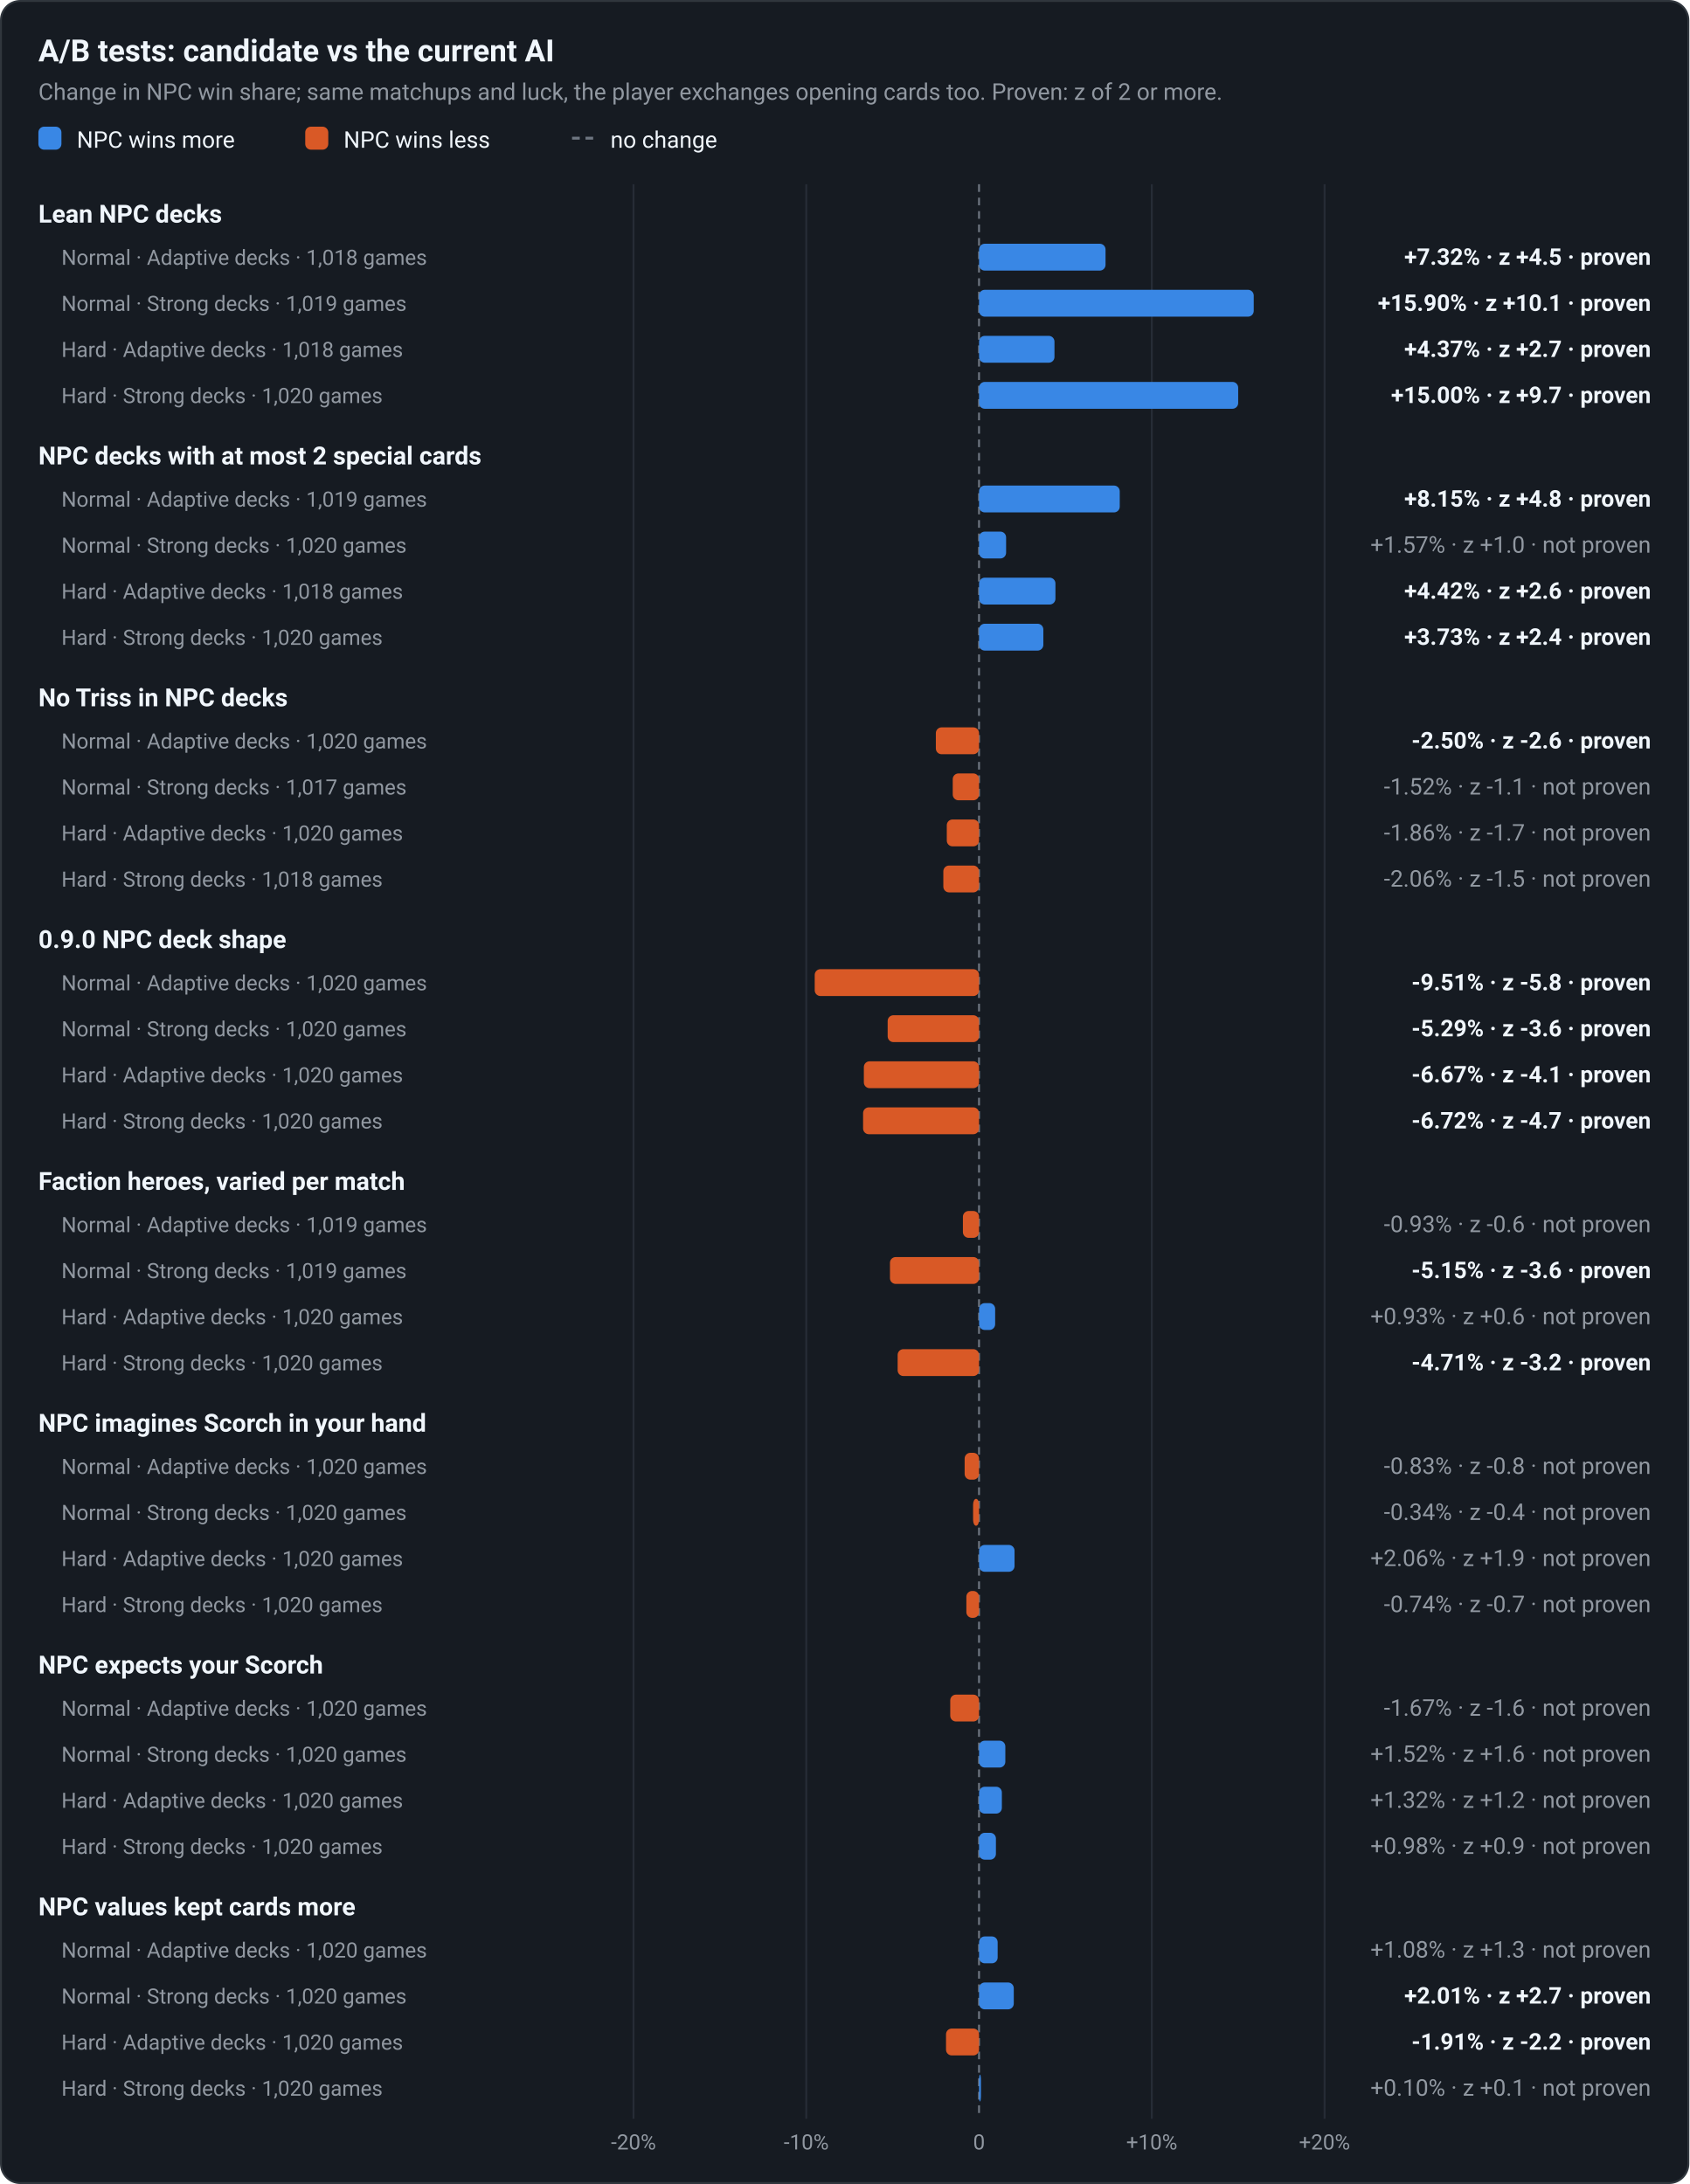
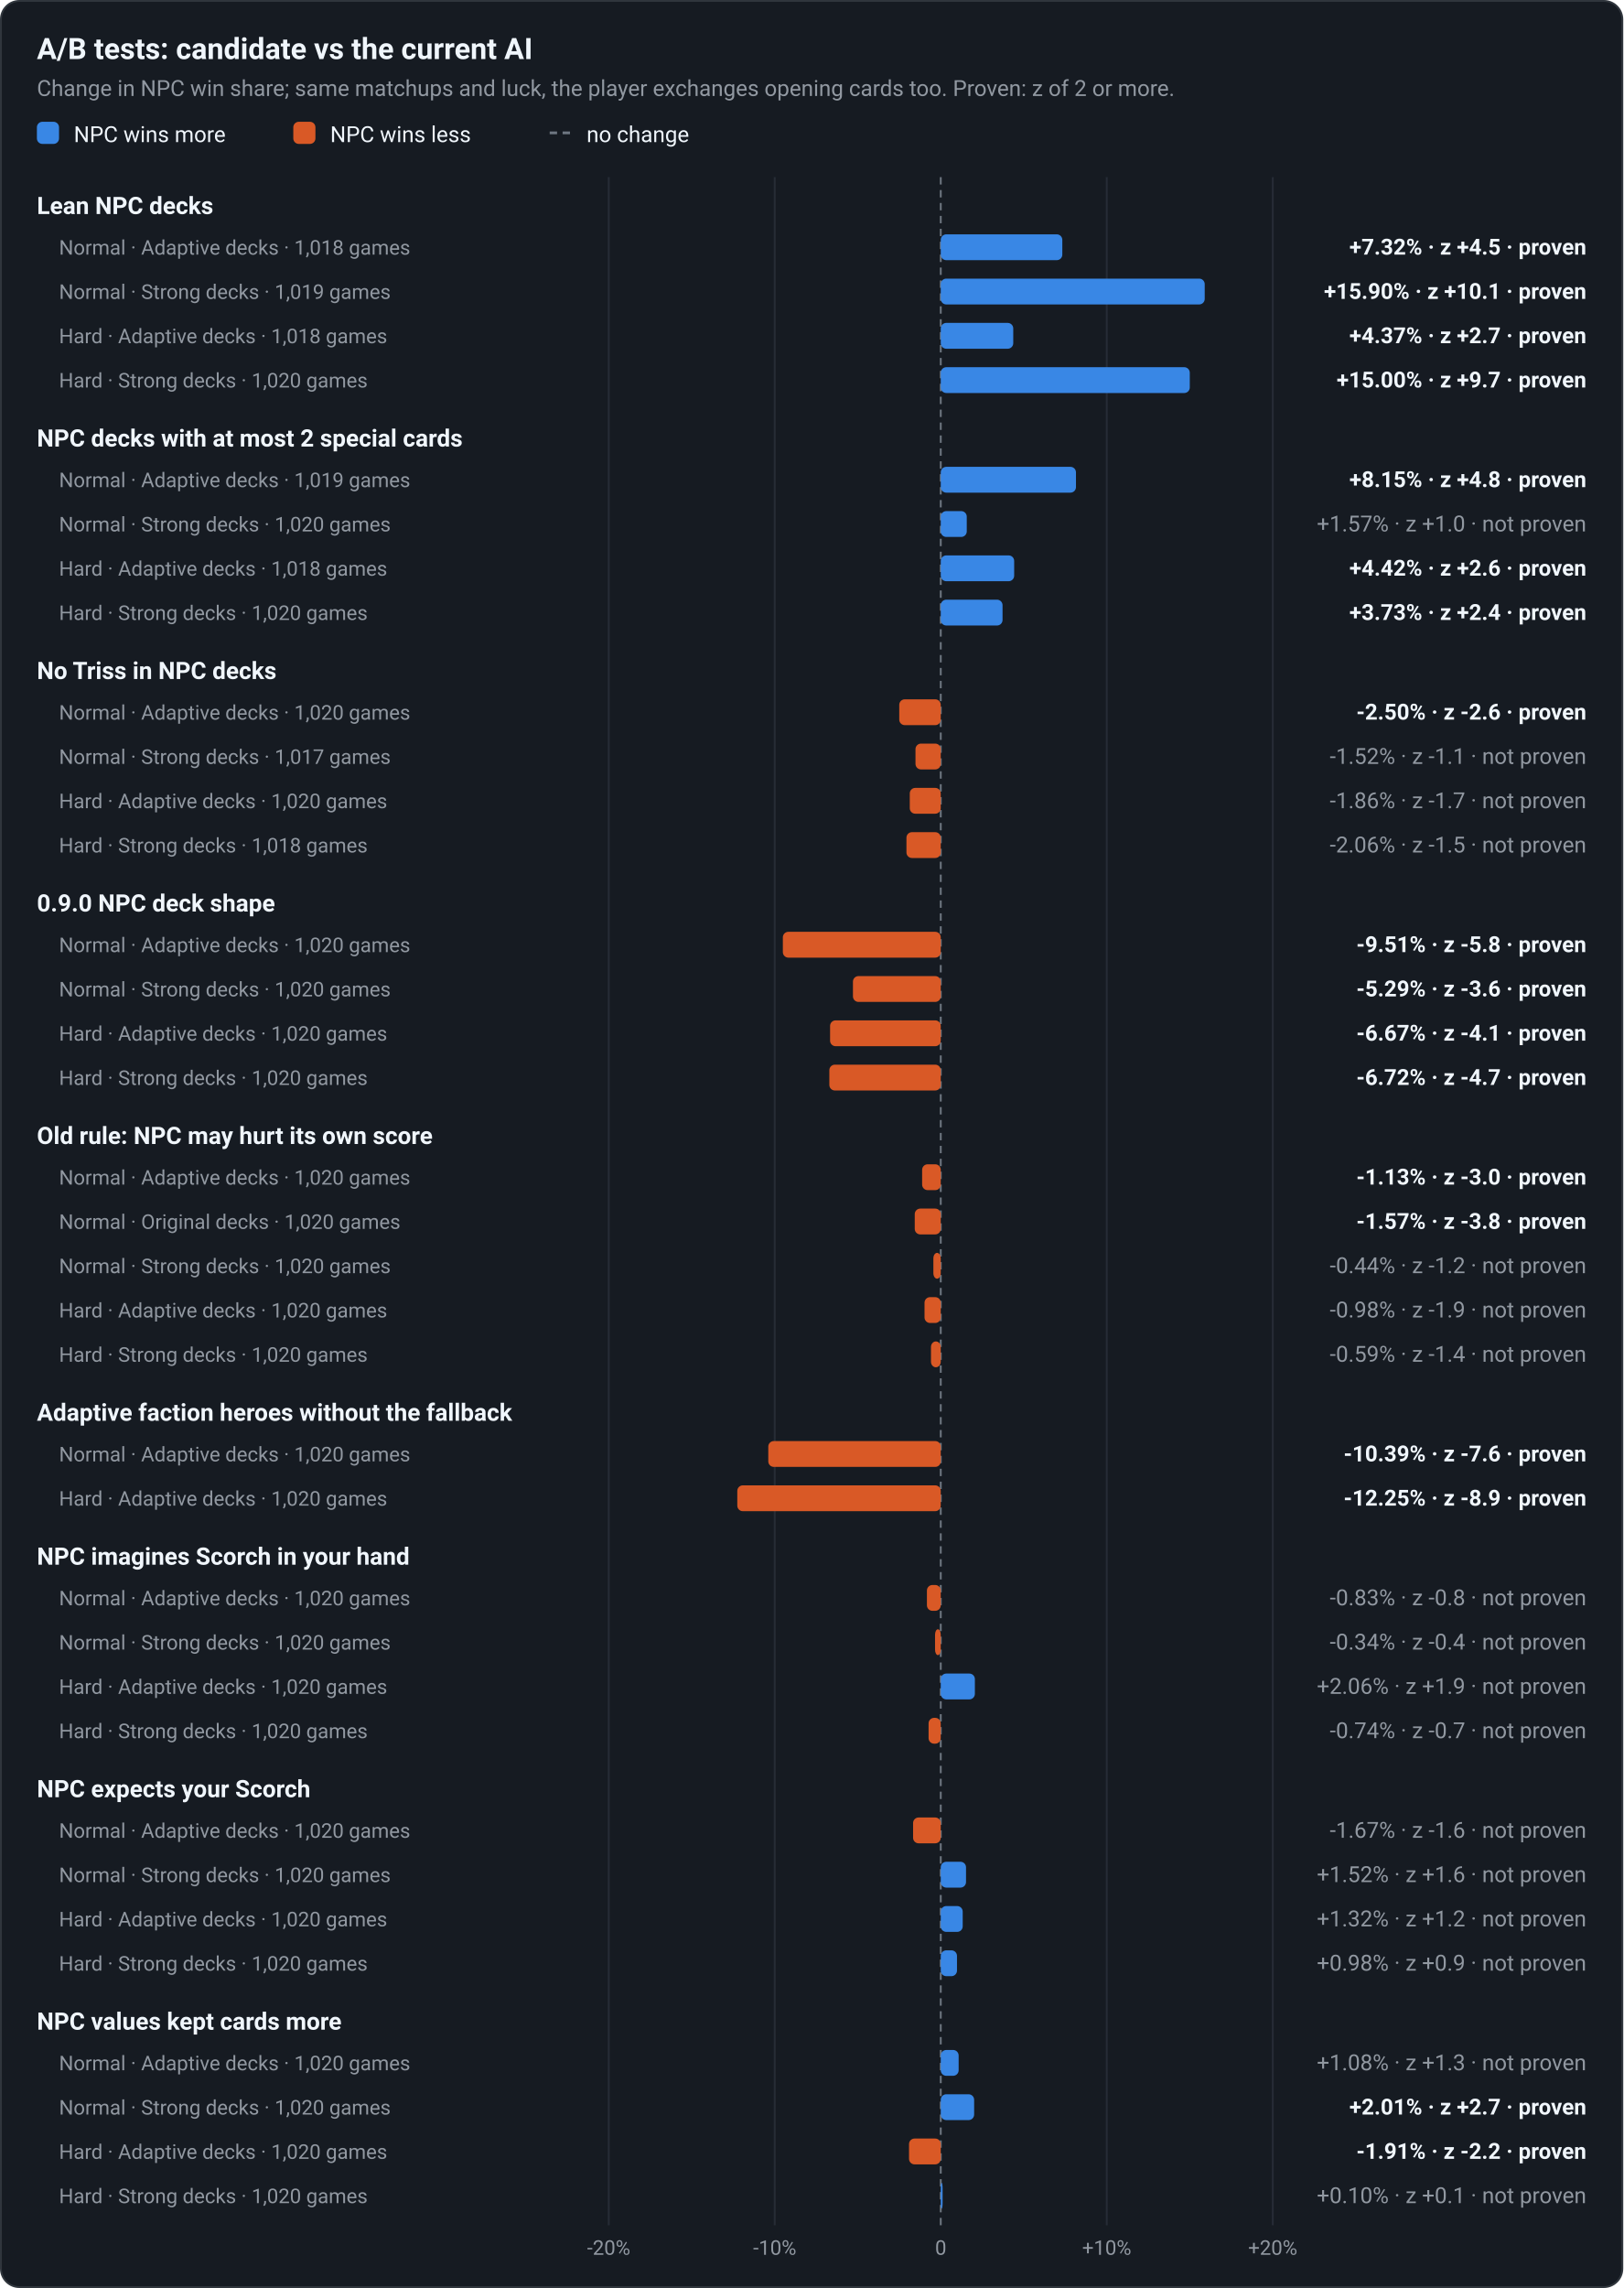
- <svg xmlns="http://www.w3.org/2000/svg" width="880" height="1138" viewBox="0 0 880 1138" font-family="system-ui,-apple-system,'Segoe UI',Roboto,Helvetica,Arial,sans-serif" role="img" aria-label="A/B tests: candidate vs the current AI">
-   <rect x="0.5" y="0.5" width="879" height="1137" rx="10" fill="#161b22" stroke="#30363d" />
+ <svg xmlns="http://www.w3.org/2000/svg" width="880" height="1240" viewBox="0 0 880 1240" font-family="system-ui,-apple-system,'Segoe UI',Roboto,Helvetica,Arial,sans-serif" role="img" aria-label="A/B tests: candidate vs the current AI">
+   <rect x="0.5" y="0.5" width="879" height="1239" rx="10" fill="#161b22" stroke="#30363d" />
  <text x="20.0" y="32.0" fill="#f0f6fc" font-size="16" font-weight="600" text-anchor="start">A/B tests: candidate vs the current AI</text>
  <text x="20.0" y="52.0" fill="#9198a1" font-size="12" font-weight="400" text-anchor="start">Change in NPC win share; same matchups and luck, the player exchanges opening cards too. Proven: z of 2 or more.</text>
  <rect x="20" y="66" width="12" height="12" rx="3" fill="#3987e5" />
  <text x="40.0" y="77.0" fill="#f0f6fc" font-size="12" font-weight="400" text-anchor="start">NPC wins more</text>
  <rect x="159" y="66" width="12" height="12" rx="3" fill="#d95926" />
  <text x="179.0" y="77.0" fill="#f0f6fc" font-size="12" font-weight="400" text-anchor="start">NPC wins less</text>
  <line x1="298" y1="72" x2="312" y2="72" stroke="#6e7681" stroke-width="1.5" stroke-dasharray="4 3" />
  <text x="318.0" y="77.0" fill="#f0f6fc" font-size="12" font-weight="400" text-anchor="start">no change</text>
-   <line x1="330.0" y1="96" x2="330.0" y2="1104" stroke="#262c36" />
-   <text x="330.0" y="1120.0" fill="#9198a1" font-size="11" font-weight="400" text-anchor="middle">-20%</text>
-   <line x1="420.0" y1="96" x2="420.0" y2="1104" stroke="#262c36" />
-   <text x="420.0" y="1120.0" fill="#9198a1" font-size="11" font-weight="400" text-anchor="middle">-10%</text>
-   <line x1="510.0" y1="96" x2="510.0" y2="1104" stroke="#6e7681" stroke-dasharray="4 3" />
-   <text x="510.0" y="1120.0" fill="#9198a1" font-size="11" font-weight="400" text-anchor="middle">0</text>
-   <line x1="600.0" y1="96" x2="600.0" y2="1104" stroke="#262c36" />
-   <text x="600.0" y="1120.0" fill="#9198a1" font-size="11" font-weight="400" text-anchor="middle">+10%</text>
-   <line x1="690.0" y1="96" x2="690.0" y2="1104" stroke="#262c36" />
-   <text x="690.0" y="1120.0" fill="#9198a1" font-size="11" font-weight="400" text-anchor="middle">+20%</text>
+   <line x1="330.0" y1="96" x2="330.0" y2="1206" stroke="#262c36" />
+   <text x="330.0" y="1222.0" fill="#9198a1" font-size="11" font-weight="400" text-anchor="middle">-20%</text>
+   <line x1="420.0" y1="96" x2="420.0" y2="1206" stroke="#262c36" />
+   <text x="420.0" y="1222.0" fill="#9198a1" font-size="11" font-weight="400" text-anchor="middle">-10%</text>
+   <line x1="510.0" y1="96" x2="510.0" y2="1206" stroke="#6e7681" stroke-dasharray="4 3" />
+   <text x="510.0" y="1222.0" fill="#9198a1" font-size="11" font-weight="400" text-anchor="middle">0</text>
+   <line x1="600.0" y1="96" x2="600.0" y2="1206" stroke="#262c36" />
+   <text x="600.0" y="1222.0" fill="#9198a1" font-size="11" font-weight="400" text-anchor="middle">+10%</text>
+   <line x1="690.0" y1="96" x2="690.0" y2="1206" stroke="#262c36" />
+   <text x="690.0" y="1222.0" fill="#9198a1" font-size="11" font-weight="400" text-anchor="middle">+20%</text>
  <text x="20.0" y="116.0" fill="#f0f6fc" font-size="13" font-weight="600" text-anchor="start">Lean NPC decks</text>
  <text x="32.0" y="138.0" fill="#9198a1" font-size="11" font-weight="400" text-anchor="start">Normal · Adaptive decks · 1,018 games</text>
  <rect x="510.0" y="127.0" width="65.9" height="14" rx="3" fill="#3987e5" />
  <text x="860.0" y="138.0" fill="#f0f6fc" font-size="12" font-weight="600" text-anchor="end">+7.32% · z +4.5 · proven</text>
  <text x="32.0" y="162.0" fill="#9198a1" font-size="11" font-weight="400" text-anchor="start">Normal · Strong decks · 1,019 games</text>
  <rect x="510.0" y="151.0" width="143.1" height="14" rx="3" fill="#3987e5" />
  <text x="860.0" y="162.0" fill="#f0f6fc" font-size="12" font-weight="600" text-anchor="end">+15.90% · z +10.1 · proven</text>
  <text x="32.0" y="186.0" fill="#9198a1" font-size="11" font-weight="400" text-anchor="start">Hard · Adaptive decks · 1,018 games</text>
  <rect x="510.0" y="175.0" width="39.3" height="14" rx="3" fill="#3987e5" />
  <text x="860.0" y="186.0" fill="#f0f6fc" font-size="12" font-weight="600" text-anchor="end">+4.37% · z +2.7 · proven</text>
  <text x="32.0" y="210.0" fill="#9198a1" font-size="11" font-weight="400" text-anchor="start">Hard · Strong decks · 1,020 games</text>
  <rect x="510.0" y="199.0" width="135.0" height="14" rx="3" fill="#3987e5" />
  <text x="860.0" y="210.0" fill="#f0f6fc" font-size="12" font-weight="600" text-anchor="end">+15.00% · z +9.7 · proven</text>
  <text x="20.0" y="242.0" fill="#f0f6fc" font-size="13" font-weight="600" text-anchor="start">NPC decks with at most 2 special cards</text>
  <text x="32.0" y="264.0" fill="#9198a1" font-size="11" font-weight="400" text-anchor="start">Normal · Adaptive decks · 1,019 games</text>
  <rect x="510.0" y="253.0" width="73.3" height="14" rx="3" fill="#3987e5" />
  <text x="860.0" y="264.0" fill="#f0f6fc" font-size="12" font-weight="600" text-anchor="end">+8.15% · z +4.8 · proven</text>
  <text x="32.0" y="288.0" fill="#9198a1" font-size="11" font-weight="400" text-anchor="start">Normal · Strong decks · 1,020 games</text>
  <rect x="510.0" y="277.0" width="14.1" height="14" rx="3" fill="#3987e5" />
  <text x="860.0" y="288.0" fill="#9198a1" font-size="12" font-weight="400" text-anchor="end">+1.57% · z +1.0 · not proven</text>
  <text x="32.0" y="312.0" fill="#9198a1" font-size="11" font-weight="400" text-anchor="start">Hard · Adaptive decks · 1,018 games</text>
  <rect x="510.0" y="301.0" width="39.8" height="14" rx="3" fill="#3987e5" />
  <text x="860.0" y="312.0" fill="#f0f6fc" font-size="12" font-weight="600" text-anchor="end">+4.42% · z +2.6 · proven</text>
  <text x="32.0" y="336.0" fill="#9198a1" font-size="11" font-weight="400" text-anchor="start">Hard · Strong decks · 1,020 games</text>
  <rect x="510.0" y="325.0" width="33.5" height="14" rx="3" fill="#3987e5" />
  <text x="860.0" y="336.0" fill="#f0f6fc" font-size="12" font-weight="600" text-anchor="end">+3.73% · z +2.4 · proven</text>
  <text x="20.0" y="368.0" fill="#f0f6fc" font-size="13" font-weight="600" text-anchor="start">No Triss in NPC decks</text>
  <text x="32.0" y="390.0" fill="#9198a1" font-size="11" font-weight="400" text-anchor="start">Normal · Adaptive decks · 1,020 games</text>
  <rect x="487.5" y="379.0" width="22.5" height="14" rx="3" fill="#d95926" />
  <text x="860.0" y="390.0" fill="#f0f6fc" font-size="12" font-weight="600" text-anchor="end">-2.50% · z -2.6 · proven</text>
  <text x="32.0" y="414.0" fill="#9198a1" font-size="11" font-weight="400" text-anchor="start">Normal · Strong decks · 1,017 games</text>
  <rect x="496.3" y="403.0" width="13.7" height="14" rx="3" fill="#d95926" />
  <text x="860.0" y="414.0" fill="#9198a1" font-size="12" font-weight="400" text-anchor="end">-1.52% · z -1.1 · not proven</text>
  <text x="32.0" y="438.0" fill="#9198a1" font-size="11" font-weight="400" text-anchor="start">Hard · Adaptive decks · 1,020 games</text>
  <rect x="493.2" y="427.0" width="16.8" height="14" rx="3" fill="#d95926" />
  <text x="860.0" y="438.0" fill="#9198a1" font-size="12" font-weight="400" text-anchor="end">-1.86% · z -1.7 · not proven</text>
  <text x="32.0" y="462.0" fill="#9198a1" font-size="11" font-weight="400" text-anchor="start">Hard · Strong decks · 1,018 games</text>
  <rect x="491.4" y="451.0" width="18.6" height="14" rx="3" fill="#d95926" />
  <text x="860.0" y="462.0" fill="#9198a1" font-size="12" font-weight="400" text-anchor="end">-2.06% · z -1.5 · not proven</text>
  <text x="20.0" y="494.0" fill="#f0f6fc" font-size="13" font-weight="600" text-anchor="start">0.9.0 NPC deck shape</text>
  <text x="32.0" y="516.0" fill="#9198a1" font-size="11" font-weight="400" text-anchor="start">Normal · Adaptive decks · 1,020 games</text>
  <rect x="424.4" y="505.0" width="85.6" height="14" rx="3" fill="#d95926" />
  <text x="860.0" y="516.0" fill="#f0f6fc" font-size="12" font-weight="600" text-anchor="end">-9.51% · z -5.8 · proven</text>
  <text x="32.0" y="540.0" fill="#9198a1" font-size="11" font-weight="400" text-anchor="start">Normal · Strong decks · 1,020 games</text>
  <rect x="462.4" y="529.0" width="47.6" height="14" rx="3" fill="#d95926" />
  <text x="860.0" y="540.0" fill="#f0f6fc" font-size="12" font-weight="600" text-anchor="end">-5.29% · z -3.6 · proven</text>
  <text x="32.0" y="564.0" fill="#9198a1" font-size="11" font-weight="400" text-anchor="start">Hard · Adaptive decks · 1,020 games</text>
  <rect x="450.0" y="553.0" width="60.0" height="14" rx="3" fill="#d95926" />
  <text x="860.0" y="564.0" fill="#f0f6fc" font-size="12" font-weight="600" text-anchor="end">-6.67% · z -4.1 · proven</text>
  <text x="32.0" y="588.0" fill="#9198a1" font-size="11" font-weight="400" text-anchor="start">Hard · Strong decks · 1,020 games</text>
  <rect x="449.6" y="577.0" width="60.4" height="14" rx="3" fill="#d95926" />
  <text x="860.0" y="588.0" fill="#f0f6fc" font-size="12" font-weight="600" text-anchor="end">-6.72% · z -4.7 · proven</text>
-   <text x="20.0" y="620.0" fill="#f0f6fc" font-size="13" font-weight="600" text-anchor="start">Faction heroes, varied per match</text>
-   <text x="32.0" y="642.0" fill="#9198a1" font-size="11" font-weight="400" text-anchor="start">Normal · Adaptive decks · 1,019 games</text>
-   <rect x="501.6" y="631.0" width="8.4" height="14" rx="3" fill="#d95926" />
-   <text x="860.0" y="642.0" fill="#9198a1" font-size="12" font-weight="400" text-anchor="end">-0.93% · z -0.6 · not proven</text>
-   <text x="32.0" y="666.0" fill="#9198a1" font-size="11" font-weight="400" text-anchor="start">Normal · Strong decks · 1,019 games</text>
-   <rect x="463.6" y="655.0" width="46.4" height="14" rx="3" fill="#d95926" />
-   <text x="860.0" y="666.0" fill="#f0f6fc" font-size="12" font-weight="600" text-anchor="end">-5.15% · z -3.6 · proven</text>
-   <text x="32.0" y="690.0" fill="#9198a1" font-size="11" font-weight="400" text-anchor="start">Hard · Adaptive decks · 1,020 games</text>
-   <rect x="510.0" y="679.0" width="8.4" height="14" rx="3" fill="#3987e5" />
-   <text x="860.0" y="690.0" fill="#9198a1" font-size="12" font-weight="400" text-anchor="end">+0.93% · z +0.6 · not proven</text>
-   <text x="32.0" y="714.0" fill="#9198a1" font-size="11" font-weight="400" text-anchor="start">Hard · Strong decks · 1,020 games</text>
-   <rect x="467.6" y="703.0" width="42.4" height="14" rx="3" fill="#d95926" />
-   <text x="860.0" y="714.0" fill="#f0f6fc" font-size="12" font-weight="600" text-anchor="end">-4.71% · z -3.2 · proven</text>
-   <text x="20.0" y="746.0" fill="#f0f6fc" font-size="13" font-weight="600" text-anchor="start">NPC imagines Scorch in your hand</text>
-   <text x="32.0" y="768.0" fill="#9198a1" font-size="11" font-weight="400" text-anchor="start">Normal · Adaptive decks · 1,020 games</text>
-   <rect x="502.5" y="757.0" width="7.5" height="14" rx="3" fill="#d95926" />
-   <text x="860.0" y="768.0" fill="#9198a1" font-size="12" font-weight="400" text-anchor="end">-0.83% · z -0.8 · not proven</text>
-   <text x="32.0" y="792.0" fill="#9198a1" font-size="11" font-weight="400" text-anchor="start">Normal · Strong decks · 1,020 games</text>
-   <rect x="506.9" y="781.0" width="3.1" height="14" rx="3" fill="#d95926" />
-   <text x="860.0" y="792.0" fill="#9198a1" font-size="12" font-weight="400" text-anchor="end">-0.34% · z -0.4 · not proven</text>
+   <text x="20.0" y="620.0" fill="#f0f6fc" font-size="13" font-weight="600" text-anchor="start">Old rule: NPC may hurt its own score</text>
+   <text x="32.0" y="642.0" fill="#9198a1" font-size="11" font-weight="400" text-anchor="start">Normal · Adaptive decks · 1,020 games</text>
+   <rect x="499.9" y="631.0" width="10.1" height="14" rx="3" fill="#d95926" />
+   <text x="860.0" y="642.0" fill="#f0f6fc" font-size="12" font-weight="600" text-anchor="end">-1.13% · z -3.0 · proven</text>
+   <text x="32.0" y="666.0" fill="#9198a1" font-size="11" font-weight="400" text-anchor="start">Normal · Original decks · 1,020 games</text>
+   <rect x="495.9" y="655.0" width="14.1" height="14" rx="3" fill="#d95926" />
+   <text x="860.0" y="666.0" fill="#f0f6fc" font-size="12" font-weight="600" text-anchor="end">-1.57% · z -3.8 · proven</text>
+   <text x="32.0" y="690.0" fill="#9198a1" font-size="11" font-weight="400" text-anchor="start">Normal · Strong decks · 1,020 games</text>
+   <rect x="506.0" y="679.0" width="4.0" height="14" rx="3" fill="#d95926" />
+   <text x="860.0" y="690.0" fill="#9198a1" font-size="12" font-weight="400" text-anchor="end">-0.44% · z -1.2 · not proven</text>
+   <text x="32.0" y="714.0" fill="#9198a1" font-size="11" font-weight="400" text-anchor="start">Hard · Adaptive decks · 1,020 games</text>
+   <rect x="501.2" y="703.0" width="8.8" height="14" rx="3" fill="#d95926" />
+   <text x="860.0" y="714.0" fill="#9198a1" font-size="12" font-weight="400" text-anchor="end">-0.98% · z -1.9 · not proven</text>
+   <text x="32.0" y="738.0" fill="#9198a1" font-size="11" font-weight="400" text-anchor="start">Hard · Strong decks · 1,020 games</text>
+   <rect x="504.7" y="727.0" width="5.3" height="14" rx="3" fill="#d95926" />
+   <text x="860.0" y="738.0" fill="#9198a1" font-size="12" font-weight="400" text-anchor="end">-0.59% · z -1.4 · not proven</text>
+   <text x="20.0" y="770.0" fill="#f0f6fc" font-size="13" font-weight="600" text-anchor="start">Adaptive faction heroes without the fallback</text>
+   <text x="32.0" y="792.0" fill="#9198a1" font-size="11" font-weight="400" text-anchor="start">Normal · Adaptive decks · 1,020 games</text>
+   <rect x="416.5" y="781.0" width="93.5" height="14" rx="3" fill="#d95926" />
+   <text x="860.0" y="792.0" fill="#f0f6fc" font-size="12" font-weight="600" text-anchor="end">-10.39% · z -7.6 · proven</text>
  <text x="32.0" y="816.0" fill="#9198a1" font-size="11" font-weight="400" text-anchor="start">Hard · Adaptive decks · 1,020 games</text>
-   <rect x="510.0" y="805.0" width="18.5" height="14" rx="3" fill="#3987e5" />
-   <text x="860.0" y="816.0" fill="#9198a1" font-size="12" font-weight="400" text-anchor="end">+2.06% · z +1.9 · not proven</text>
-   <text x="32.0" y="840.0" fill="#9198a1" font-size="11" font-weight="400" text-anchor="start">Hard · Strong decks · 1,020 games</text>
-   <rect x="503.4" y="829.0" width="6.6" height="14" rx="3" fill="#d95926" />
-   <text x="860.0" y="840.0" fill="#9198a1" font-size="12" font-weight="400" text-anchor="end">-0.74% · z -0.7 · not proven</text>
-   <text x="20.0" y="872.0" fill="#f0f6fc" font-size="13" font-weight="600" text-anchor="start">NPC expects your Scorch</text>
-   <text x="32.0" y="894.0" fill="#9198a1" font-size="11" font-weight="400" text-anchor="start">Normal · Adaptive decks · 1,020 games</text>
-   <rect x="495.0" y="883.0" width="15.0" height="14" rx="3" fill="#d95926" />
-   <text x="860.0" y="894.0" fill="#9198a1" font-size="12" font-weight="400" text-anchor="end">-1.67% · z -1.6 · not proven</text>
-   <text x="32.0" y="918.0" fill="#9198a1" font-size="11" font-weight="400" text-anchor="start">Normal · Strong decks · 1,020 games</text>
-   <rect x="510.0" y="907.0" width="13.7" height="14" rx="3" fill="#3987e5" />
-   <text x="860.0" y="918.0" fill="#9198a1" font-size="12" font-weight="400" text-anchor="end">+1.52% · z +1.6 · not proven</text>
-   <text x="32.0" y="942.0" fill="#9198a1" font-size="11" font-weight="400" text-anchor="start">Hard · Adaptive decks · 1,020 games</text>
-   <rect x="510.0" y="931.0" width="11.9" height="14" rx="3" fill="#3987e5" />
-   <text x="860.0" y="942.0" fill="#9198a1" font-size="12" font-weight="400" text-anchor="end">+1.32% · z +1.2 · not proven</text>
-   <text x="32.0" y="966.0" fill="#9198a1" font-size="11" font-weight="400" text-anchor="start">Hard · Strong decks · 1,020 games</text>
-   <rect x="510.0" y="955.0" width="8.8" height="14" rx="3" fill="#3987e5" />
-   <text x="860.0" y="966.0" fill="#9198a1" font-size="12" font-weight="400" text-anchor="end">+0.98% · z +0.9 · not proven</text>
-   <text x="20.0" y="998.0" fill="#f0f6fc" font-size="13" font-weight="600" text-anchor="start">NPC values kept cards more</text>
-   <text x="32.0" y="1020.0" fill="#9198a1" font-size="11" font-weight="400" text-anchor="start">Normal · Adaptive decks · 1,020 games</text>
-   <rect x="510.0" y="1009.0" width="9.7" height="14" rx="3" fill="#3987e5" />
-   <text x="860.0" y="1020.0" fill="#9198a1" font-size="12" font-weight="400" text-anchor="end">+1.08% · z +1.3 · not proven</text>
-   <text x="32.0" y="1044.0" fill="#9198a1" font-size="11" font-weight="400" text-anchor="start">Normal · Strong decks · 1,020 games</text>
-   <rect x="510.0" y="1033.0" width="18.1" height="14" rx="3" fill="#3987e5" />
-   <text x="860.0" y="1044.0" fill="#f0f6fc" font-size="12" font-weight="600" text-anchor="end">+2.01% · z +2.7 · proven</text>
-   <text x="32.0" y="1068.0" fill="#9198a1" font-size="11" font-weight="400" text-anchor="start">Hard · Adaptive decks · 1,020 games</text>
-   <rect x="492.8" y="1057.0" width="17.2" height="14" rx="3" fill="#d95926" />
-   <text x="860.0" y="1068.0" fill="#f0f6fc" font-size="12" font-weight="600" text-anchor="end">-1.91% · z -2.2 · proven</text>
-   <text x="32.0" y="1092.0" fill="#9198a1" font-size="11" font-weight="400" text-anchor="start">Hard · Strong decks · 1,020 games</text>
-   <rect x="510.0" y="1081.0" width="1.0" height="14" rx="3" fill="#3987e5" />
-   <text x="860.0" y="1092.0" fill="#9198a1" font-size="12" font-weight="400" text-anchor="end">+0.10% · z +0.1 · not proven</text>
+   <rect x="399.7" y="805.0" width="110.3" height="14" rx="3" fill="#d95926" />
+   <text x="860.0" y="816.0" fill="#f0f6fc" font-size="12" font-weight="600" text-anchor="end">-12.25% · z -8.9 · proven</text>
+   <text x="20.0" y="848.0" fill="#f0f6fc" font-size="13" font-weight="600" text-anchor="start">NPC imagines Scorch in your hand</text>
+   <text x="32.0" y="870.0" fill="#9198a1" font-size="11" font-weight="400" text-anchor="start">Normal · Adaptive decks · 1,020 games</text>
+   <rect x="502.5" y="859.0" width="7.5" height="14" rx="3" fill="#d95926" />
+   <text x="860.0" y="870.0" fill="#9198a1" font-size="12" font-weight="400" text-anchor="end">-0.83% · z -0.8 · not proven</text>
+   <text x="32.0" y="894.0" fill="#9198a1" font-size="11" font-weight="400" text-anchor="start">Normal · Strong decks · 1,020 games</text>
+   <rect x="506.9" y="883.0" width="3.1" height="14" rx="3" fill="#d95926" />
+   <text x="860.0" y="894.0" fill="#9198a1" font-size="12" font-weight="400" text-anchor="end">-0.34% · z -0.4 · not proven</text>
+   <text x="32.0" y="918.0" fill="#9198a1" font-size="11" font-weight="400" text-anchor="start">Hard · Adaptive decks · 1,020 games</text>
+   <rect x="510.0" y="907.0" width="18.5" height="14" rx="3" fill="#3987e5" />
+   <text x="860.0" y="918.0" fill="#9198a1" font-size="12" font-weight="400" text-anchor="end">+2.06% · z +1.9 · not proven</text>
+   <text x="32.0" y="942.0" fill="#9198a1" font-size="11" font-weight="400" text-anchor="start">Hard · Strong decks · 1,020 games</text>
+   <rect x="503.4" y="931.0" width="6.6" height="14" rx="3" fill="#d95926" />
+   <text x="860.0" y="942.0" fill="#9198a1" font-size="12" font-weight="400" text-anchor="end">-0.74% · z -0.7 · not proven</text>
+   <text x="20.0" y="974.0" fill="#f0f6fc" font-size="13" font-weight="600" text-anchor="start">NPC expects your Scorch</text>
+   <text x="32.0" y="996.0" fill="#9198a1" font-size="11" font-weight="400" text-anchor="start">Normal · Adaptive decks · 1,020 games</text>
+   <rect x="495.0" y="985.0" width="15.0" height="14" rx="3" fill="#d95926" />
+   <text x="860.0" y="996.0" fill="#9198a1" font-size="12" font-weight="400" text-anchor="end">-1.67% · z -1.6 · not proven</text>
+   <text x="32.0" y="1020.0" fill="#9198a1" font-size="11" font-weight="400" text-anchor="start">Normal · Strong decks · 1,020 games</text>
+   <rect x="510.0" y="1009.0" width="13.7" height="14" rx="3" fill="#3987e5" />
+   <text x="860.0" y="1020.0" fill="#9198a1" font-size="12" font-weight="400" text-anchor="end">+1.52% · z +1.6 · not proven</text>
+   <text x="32.0" y="1044.0" fill="#9198a1" font-size="11" font-weight="400" text-anchor="start">Hard · Adaptive decks · 1,020 games</text>
+   <rect x="510.0" y="1033.0" width="11.9" height="14" rx="3" fill="#3987e5" />
+   <text x="860.0" y="1044.0" fill="#9198a1" font-size="12" font-weight="400" text-anchor="end">+1.32% · z +1.2 · not proven</text>
+   <text x="32.0" y="1068.0" fill="#9198a1" font-size="11" font-weight="400" text-anchor="start">Hard · Strong decks · 1,020 games</text>
+   <rect x="510.0" y="1057.0" width="8.8" height="14" rx="3" fill="#3987e5" />
+   <text x="860.0" y="1068.0" fill="#9198a1" font-size="12" font-weight="400" text-anchor="end">+0.98% · z +0.9 · not proven</text>
+   <text x="20.0" y="1100.0" fill="#f0f6fc" font-size="13" font-weight="600" text-anchor="start">NPC values kept cards more</text>
+   <text x="32.0" y="1122.0" fill="#9198a1" font-size="11" font-weight="400" text-anchor="start">Normal · Adaptive decks · 1,020 games</text>
+   <rect x="510.0" y="1111.0" width="9.7" height="14" rx="3" fill="#3987e5" />
+   <text x="860.0" y="1122.0" fill="#9198a1" font-size="12" font-weight="400" text-anchor="end">+1.08% · z +1.3 · not proven</text>
+   <text x="32.0" y="1146.0" fill="#9198a1" font-size="11" font-weight="400" text-anchor="start">Normal · Strong decks · 1,020 games</text>
+   <rect x="510.0" y="1135.0" width="18.1" height="14" rx="3" fill="#3987e5" />
+   <text x="860.0" y="1146.0" fill="#f0f6fc" font-size="12" font-weight="600" text-anchor="end">+2.01% · z +2.7 · proven</text>
+   <text x="32.0" y="1170.0" fill="#9198a1" font-size="11" font-weight="400" text-anchor="start">Hard · Adaptive decks · 1,020 games</text>
+   <rect x="492.8" y="1159.0" width="17.2" height="14" rx="3" fill="#d95926" />
+   <text x="860.0" y="1170.0" fill="#f0f6fc" font-size="12" font-weight="600" text-anchor="end">-1.91% · z -2.2 · proven</text>
+   <text x="32.0" y="1194.0" fill="#9198a1" font-size="11" font-weight="400" text-anchor="start">Hard · Strong decks · 1,020 games</text>
+   <rect x="510.0" y="1183.0" width="1.0" height="14" rx="3" fill="#3987e5" />
+   <text x="860.0" y="1194.0" fill="#9198a1" font-size="12" font-weight="400" text-anchor="end">+0.10% · z +0.1 · not proven</text>
</svg>
